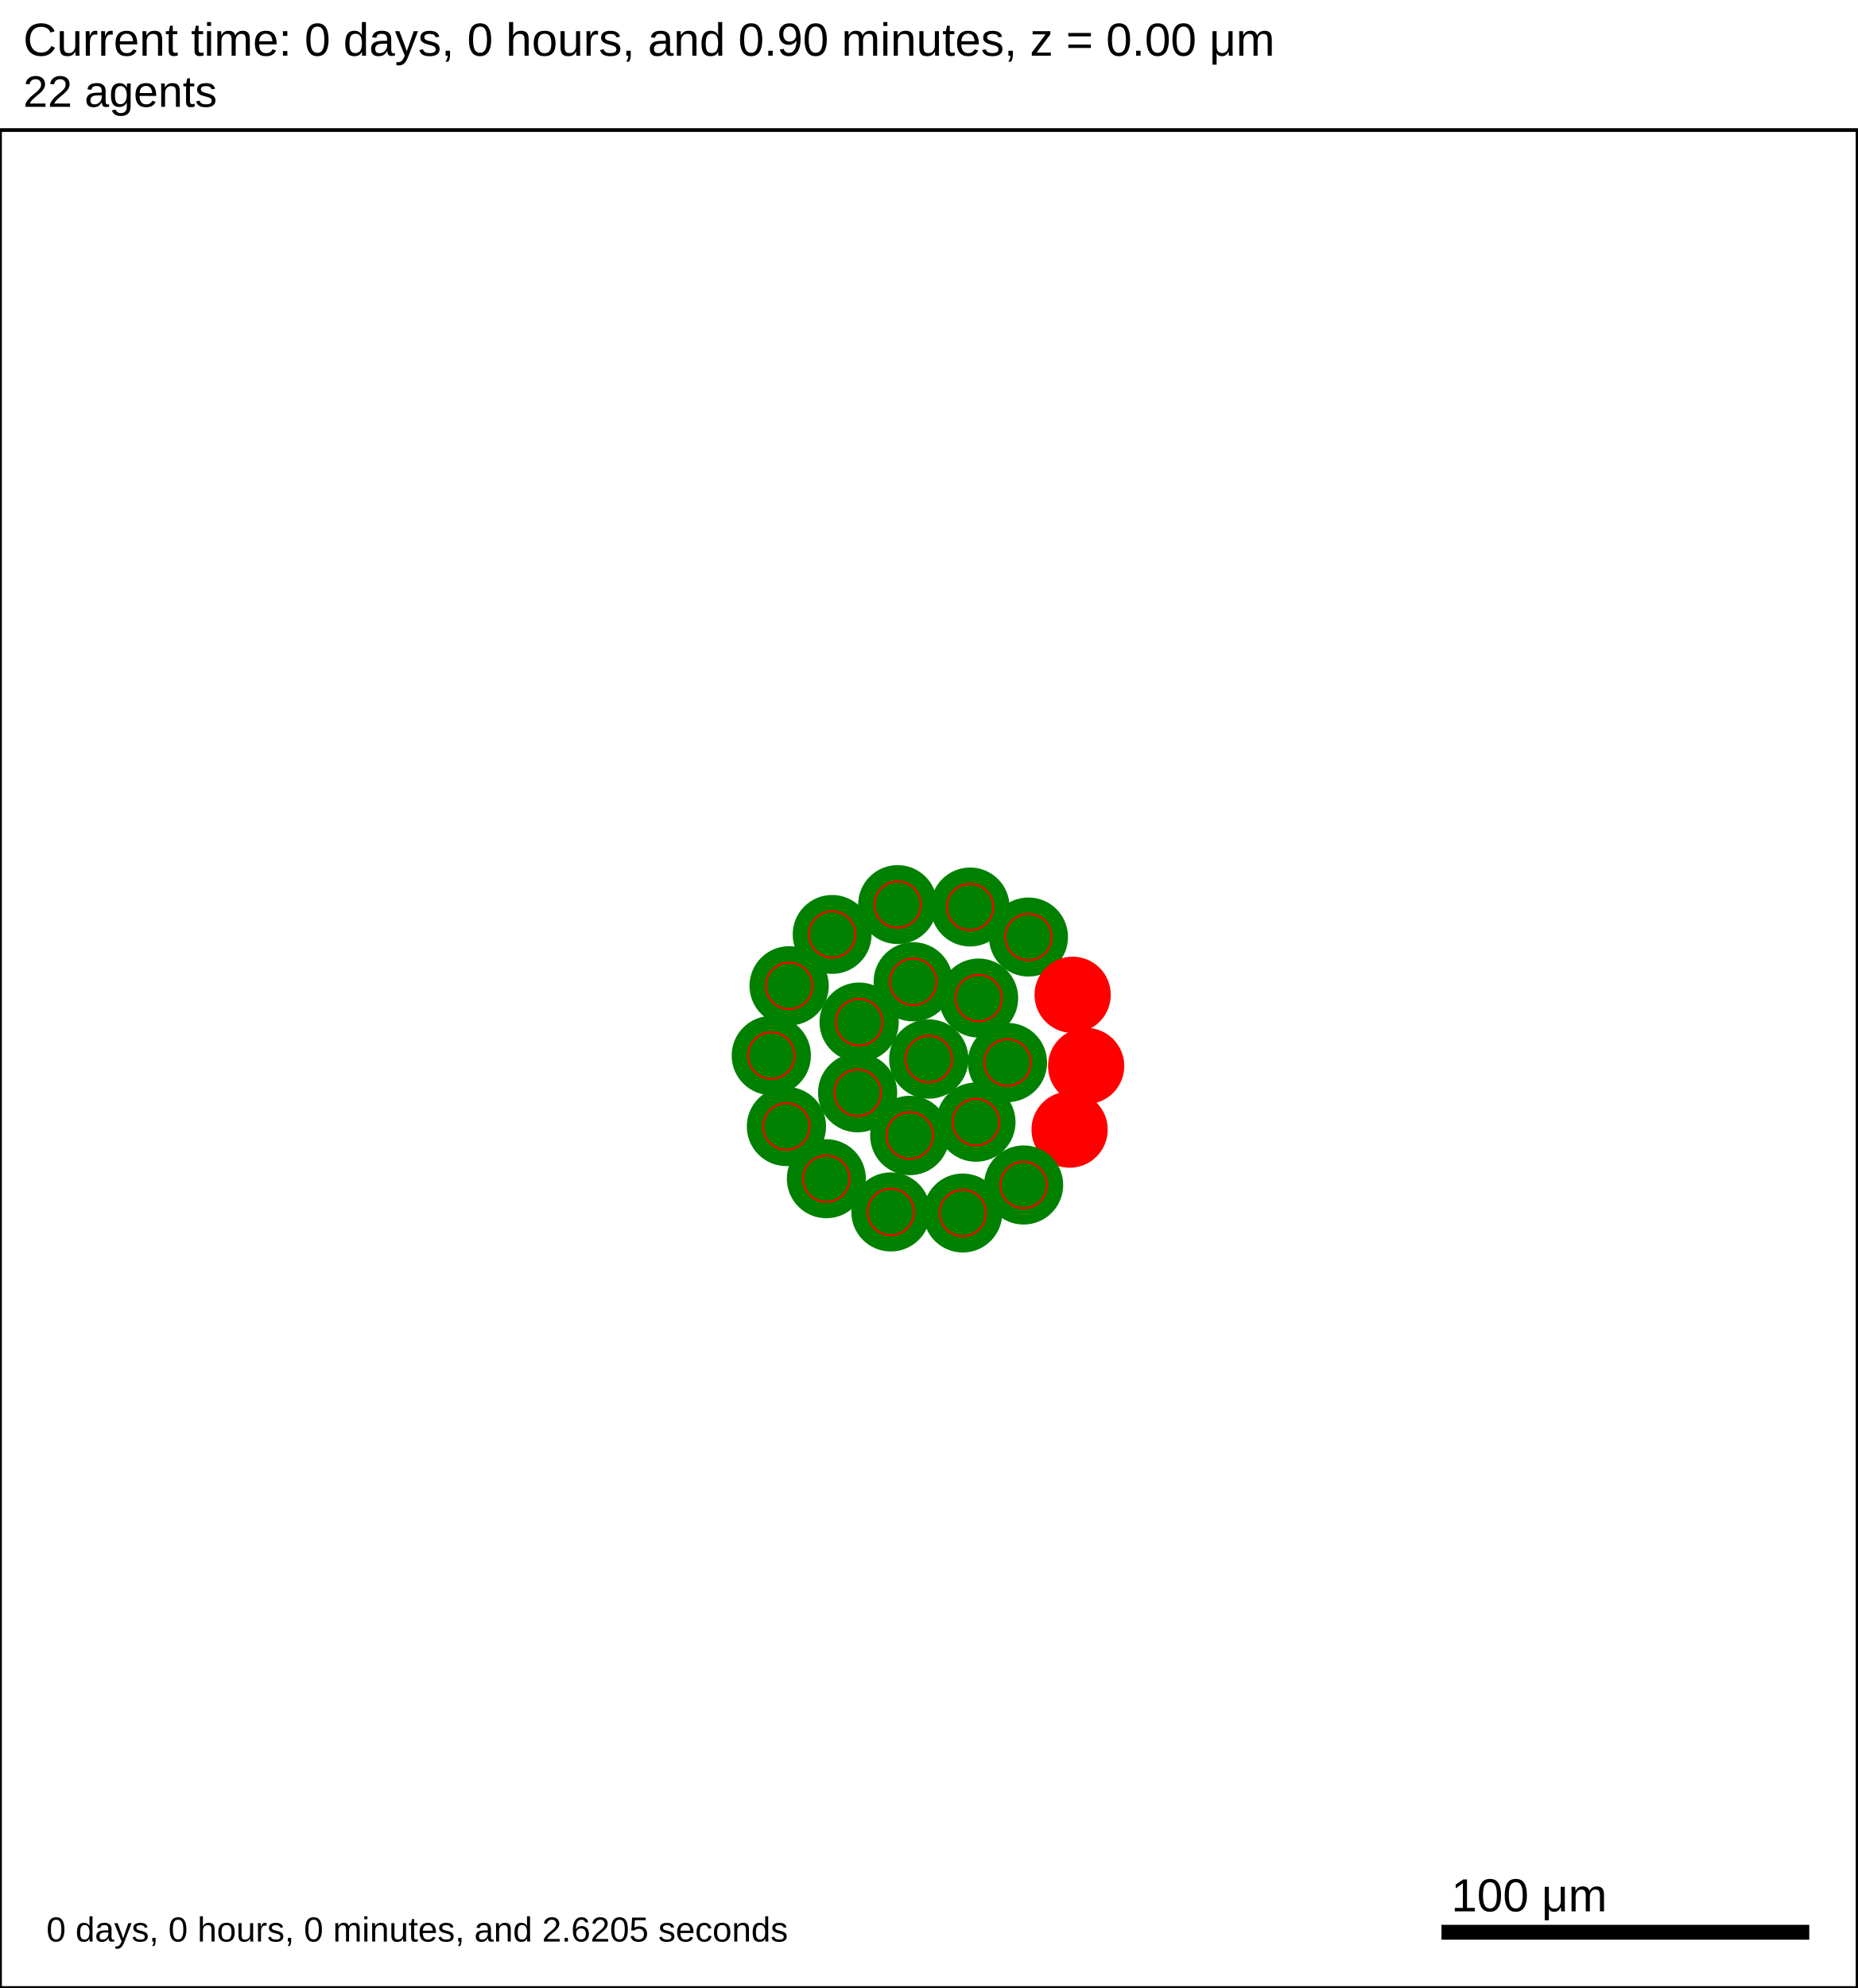
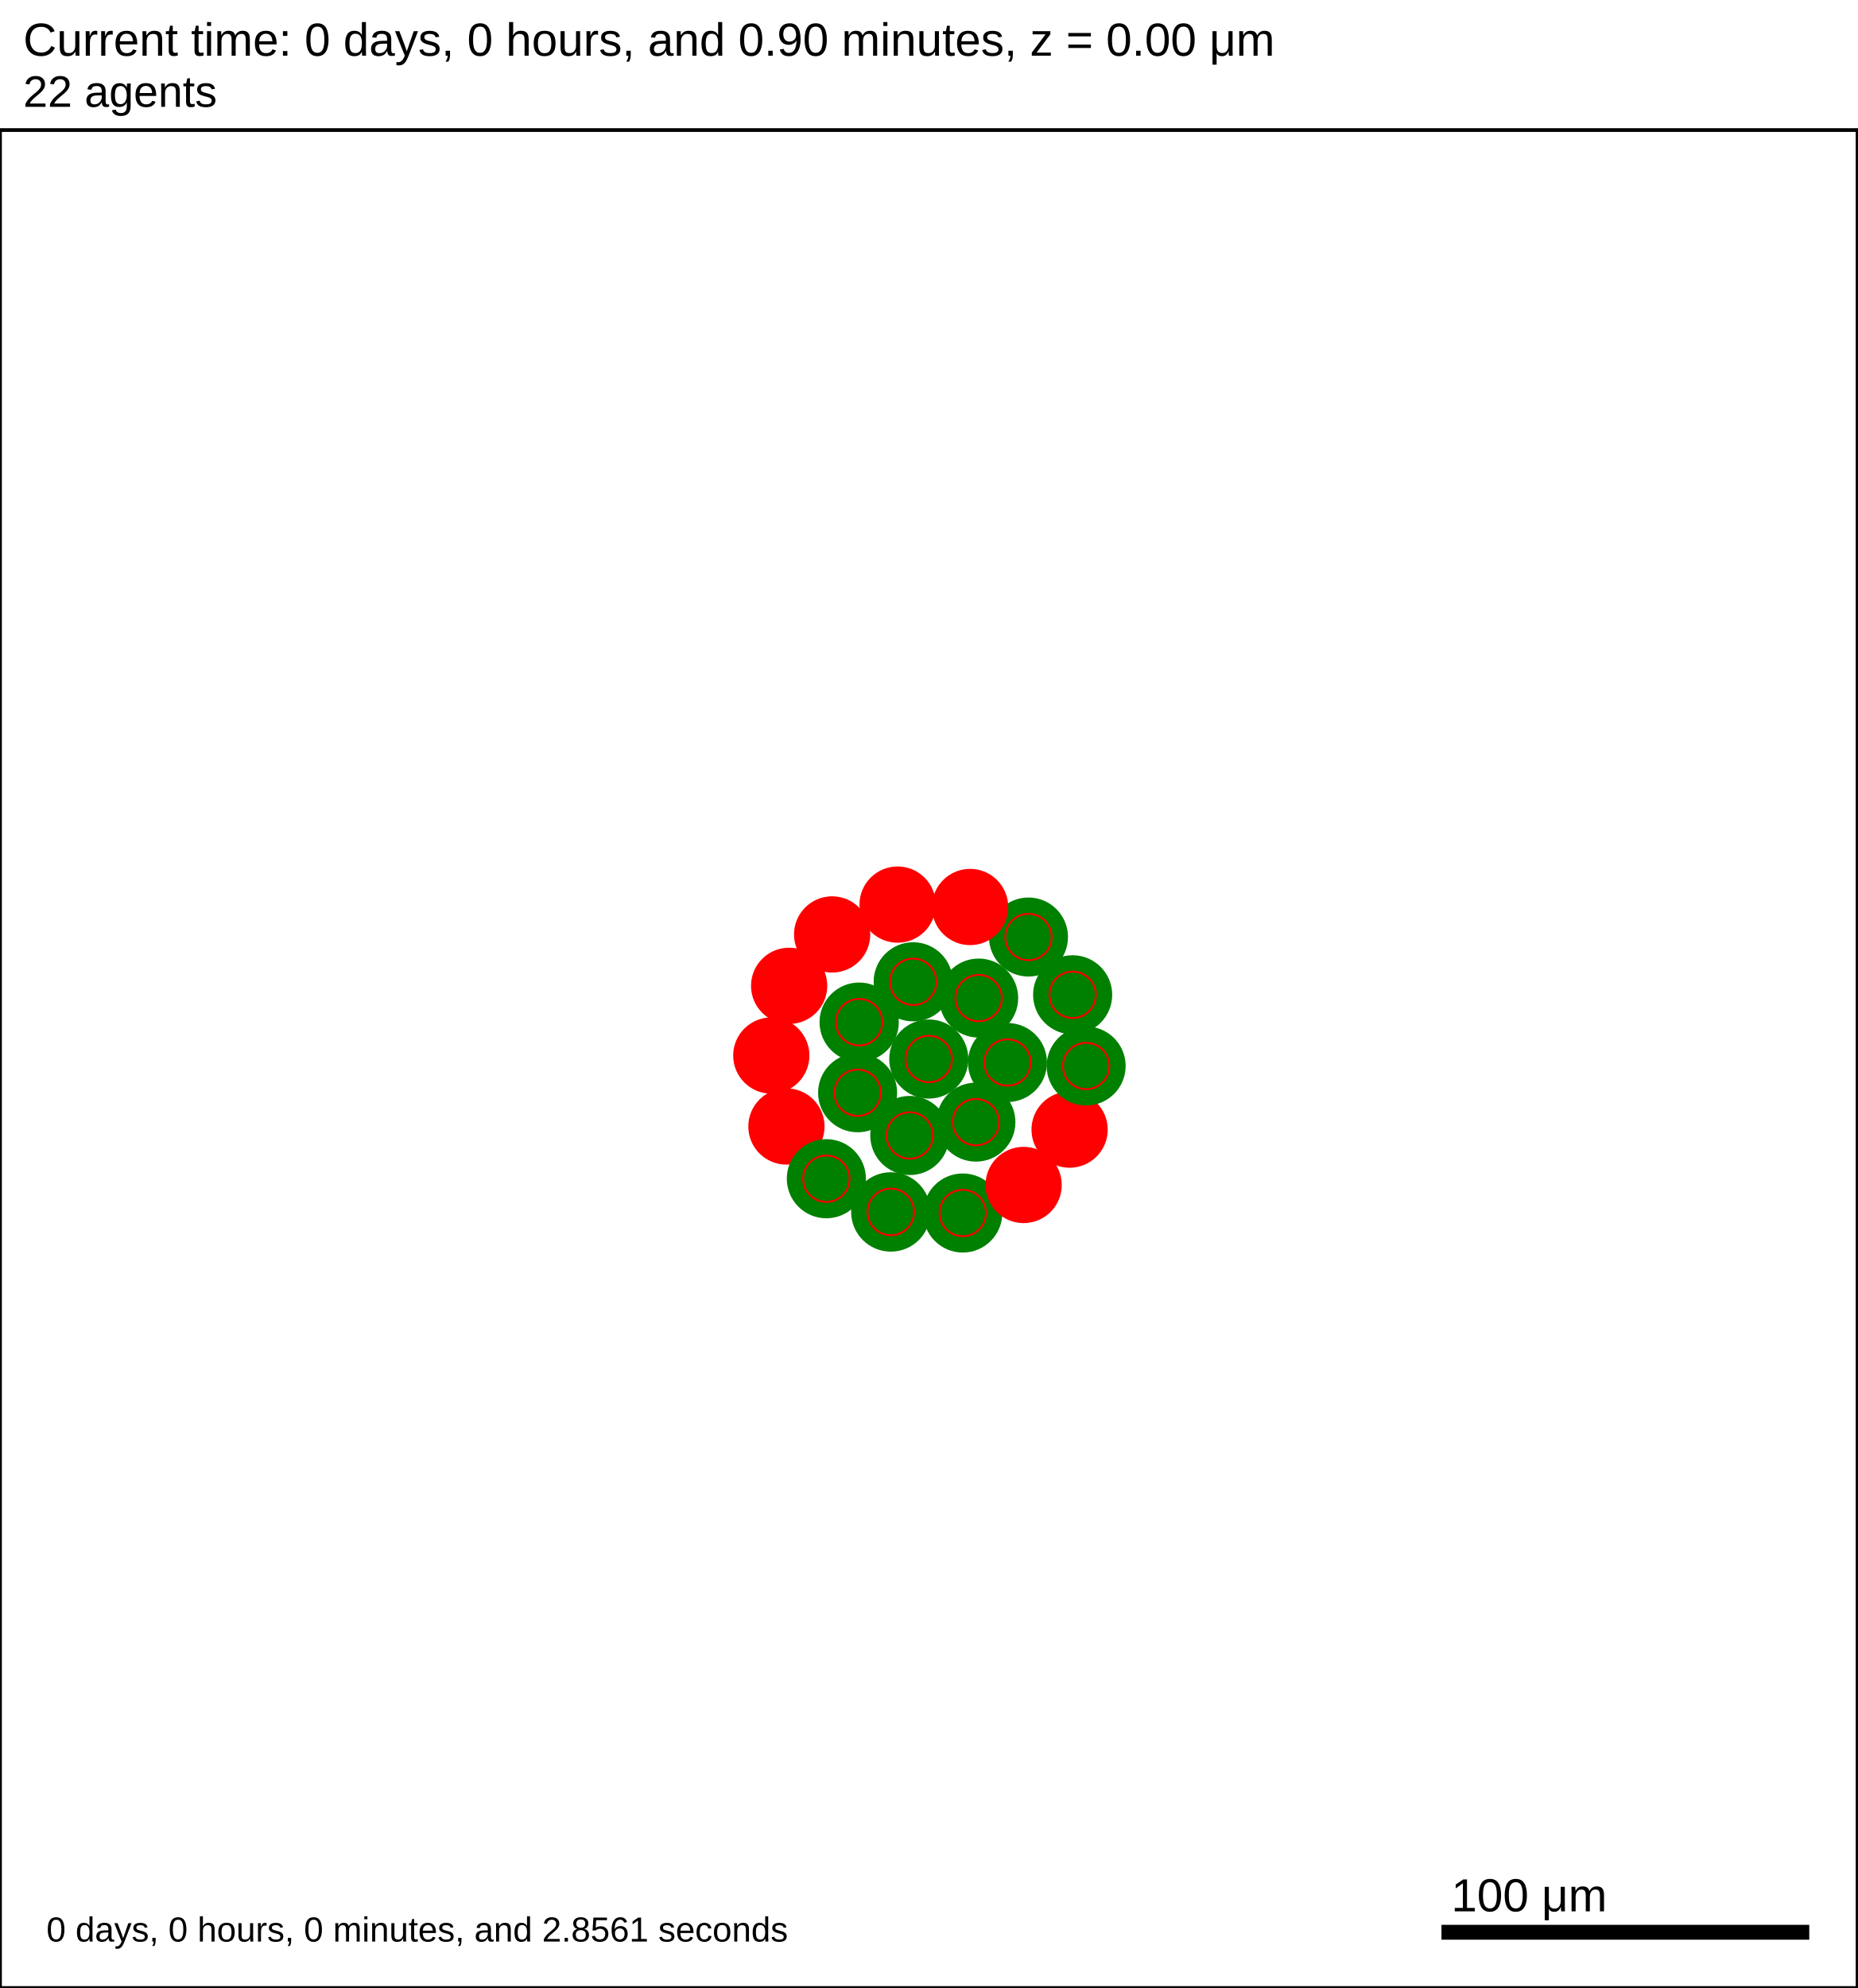
<svg xmlns="http://www.w3.org/2000/svg" version="1.1" width="500" height="535" id="svg2">
  <rect x="0" y="0" width="500" height="535" stroke-width="1" stroke="white" fill="white" />
  <text x="6.25" y="15" font-family="Arial" font-size="12.5" fill="black">
   Current time: 0 days, 0 hours, and 0.90 minutes, z = 0.00 μm
  </text>
  <text x="6.25" y="28.75" font-family="Arial" font-size="11.875" fill="black">
   22 agents
  </text>
  <g id="tissue" transform="translate(0,535) scale(1,-1)">
    <g id="ECM">
  </g>
    <g id="cells">
      <g id="cell0">
-         <circle cx="250" cy="250" r="10.428" stroke-width="0.5" stroke="green" fill="green" />
-         <circle cx="250" cy="250" r="6.262" stroke-width="0.5" stroke="red" fill="green" />
+         <circle cx="250" cy="250" r="10.397" stroke-width="0.5" stroke="green" fill="green" />
+         <circle cx="250" cy="250" r="6.243" stroke-width="0.5" stroke="red" fill="green" />
      </g>
      <g id="cell1">
-         <circle cx="230.842" cy="240.923" r="10.408" stroke-width="0.5" stroke="green" fill="green" />
-         <circle cx="230.842" cy="240.923" r="6.25" stroke-width="0.5" stroke="red" fill="green" />
+         <circle cx="230.842" cy="240.923" r="10.387" stroke-width="0.5" stroke="green" fill="green" />
+         <circle cx="230.842" cy="240.923" r="6.237" stroke-width="0.5" stroke="red" fill="green" />
      </g>
      <g id="cell2">
-         <circle cx="263.426" cy="266.406" r="10.391" stroke-width="0.5" stroke="green" fill="green" />
-         <circle cx="263.426" cy="266.406" r="6.239" stroke-width="0.5" stroke="red" fill="green" />
+         <circle cx="263.426" cy="266.406" r="10.387" stroke-width="0.5" stroke="green" fill="green" />
+         <circle cx="263.426" cy="266.406" r="6.237" stroke-width="0.5" stroke="red" fill="green" />
      </g>
      <g id="cell3">
-         <circle cx="244.892" cy="229.425" r="10.437" stroke-width="0.5" stroke="green" fill="green" />
-         <circle cx="244.892" cy="229.425" r="6.267" stroke-width="0.5" stroke="red" fill="green" />
+         <circle cx="244.892" cy="229.425" r="10.397" stroke-width="0.5" stroke="green" fill="green" />
+         <circle cx="244.892" cy="229.425" r="6.243" stroke-width="0.5" stroke="red" fill="green" />
      </g>
      <g id="cell4">
-         <circle cx="245.806" cy="270.781" r="10.408" stroke-width="0.5" stroke="green" fill="green" />
-         <circle cx="245.806" cy="270.781" r="6.25" stroke-width="0.5" stroke="red" fill="green" />
+         <circle cx="245.806" cy="270.781" r="10.397" stroke-width="0.5" stroke="green" fill="green" />
+         <circle cx="245.806" cy="270.781" r="6.243" stroke-width="0.5" stroke="red" fill="green" />
      </g>
      <g id="cell5">
-         <circle cx="262.688" cy="233.016" r="10.416" stroke-width="0.5" stroke="green" fill="green" />
-         <circle cx="262.688" cy="233.016" r="6.255" stroke-width="0.5" stroke="red" fill="green" />
+         <circle cx="262.688" cy="233.016" r="10.381" stroke-width="0.5" stroke="green" fill="green" />
+         <circle cx="262.688" cy="233.016" r="6.234" stroke-width="0.5" stroke="red" fill="green" />
      </g>
      <g id="cell6">
-         <circle cx="231.262" cy="259.916" r="10.424" stroke-width="0.5" stroke="green" fill="green" />
-         <circle cx="231.262" cy="259.916" r="6.259" stroke-width="0.5" stroke="red" fill="green" />
+         <circle cx="231.262" cy="259.916" r="10.42" stroke-width="0.5" stroke="green" fill="green" />
+         <circle cx="231.262" cy="259.916" r="6.257" stroke-width="0.5" stroke="red" fill="green" />
      </g>
      <g id="cell7">
-         <circle cx="271.179" cy="249.063" r="10.416" stroke-width="0.5" stroke="green" fill="green" />
-         <circle cx="271.179" cy="249.063" r="6.255" stroke-width="0.5" stroke="red" fill="green" />
+         <circle cx="271.179" cy="249.063" r="10.384" stroke-width="0.5" stroke="green" fill="green" />
+         <circle cx="271.179" cy="249.063" r="6.235" stroke-width="0.5" stroke="red" fill="green" />
      </g>
      <g id="cell8">
-         <circle cx="259.148" cy="208.561" r="10.381" stroke-width="0.5" stroke="green" fill="green" />
-         <circle cx="259.148" cy="208.561" r="6.234" stroke-width="0.5" stroke="red" fill="green" />
+         <circle cx="259.148" cy="208.561" r="10.391" stroke-width="0.5" stroke="green" fill="green" />
+         <circle cx="259.148" cy="208.561" r="6.239" stroke-width="0.5" stroke="red" fill="green" />
      </g>
      <g id="cell9">
-         <circle cx="211.683" cy="231.845" r="10.416" stroke-width="0.5" stroke="green" fill="green" />
-         <circle cx="211.683" cy="231.845" r="6.255" stroke-width="0.5" stroke="red" fill="green" />
+         <circle cx="211.683" cy="231.845" r="10.012" stroke-width="0.5" stroke="red" fill="red" />
+         <circle cx="211.683" cy="231.845" r="6.012" stroke-width="0.5" stroke="red" fill="red" />
      </g>
      <g id="cell10">
-         <circle cx="223.989" cy="283.53" r="10.37" stroke-width="0.5" stroke="green" fill="green" />
-         <circle cx="223.989" cy="283.53" r="6.227" stroke-width="0.5" stroke="red" fill="green" />
+         <circle cx="223.989" cy="283.53" r="10.012" stroke-width="0.5" stroke="red" fill="red" />
+         <circle cx="223.989" cy="283.53" r="6.012" stroke-width="0.5" stroke="red" fill="red" />
      </g>
      <g id="cell11">
-         <circle cx="276.837" cy="282.833" r="10.387" stroke-width="0.5" stroke="green" fill="green" />
-         <circle cx="276.837" cy="282.833" r="6.237" stroke-width="0.5" stroke="red" fill="green" />
+         <circle cx="276.837" cy="282.833" r="10.384" stroke-width="0.5" stroke="green" fill="green" />
+         <circle cx="276.837" cy="282.833" r="6.235" stroke-width="0.5" stroke="red" fill="green" />
      </g>
      <g id="cell12">
        <circle cx="287.906" cy="231.002" r="10.012" stroke-width="0.5" stroke="red" fill="red" />
        <circle cx="287.906" cy="231.002" r="6.012" stroke-width="0.5" stroke="red" fill="red" />
      </g>
      <g id="cell13">
-         <circle cx="239.783" cy="208.849" r="10.391" stroke-width="0.5" stroke="green" fill="green" />
-         <circle cx="239.783" cy="208.849" r="6.239" stroke-width="0.5" stroke="red" fill="green" />
+         <circle cx="239.783" cy="208.849" r="10.433" stroke-width="0.5" stroke="green" fill="green" />
+         <circle cx="239.783" cy="208.849" r="6.265" stroke-width="0.5" stroke="red" fill="green" />
      </g>
      <g id="cell14">
-         <circle cx="207.61" cy="250.938" r="10.416" stroke-width="0.5" stroke="green" fill="green" />
-         <circle cx="207.61" cy="250.938" r="6.255" stroke-width="0.5" stroke="red" fill="green" />
+         <circle cx="207.61" cy="250.938" r="10.012" stroke-width="0.5" stroke="red" fill="red" />
+         <circle cx="207.61" cy="250.938" r="6.012" stroke-width="0.5" stroke="red" fill="red" />
      </g>
      <g id="cell15">
-         <circle cx="241.613" cy="291.562" r="10.375" stroke-width="0.5" stroke="green" fill="green" />
-         <circle cx="241.613" cy="291.562" r="6.23" stroke-width="0.5" stroke="red" fill="green" />
+         <circle cx="241.613" cy="291.562" r="10.012" stroke-width="0.5" stroke="red" fill="red" />
+         <circle cx="241.613" cy="291.562" r="6.012" stroke-width="0.5" stroke="red" fill="red" />
      </g>
      <g id="cell16">
-         <circle cx="288.725" cy="267.282" r="10.012" stroke-width="0.5" stroke="red" fill="red" />
-         <circle cx="288.725" cy="267.282" r="6.012" stroke-width="0.5" stroke="red" fill="red" />
+         <circle cx="288.725" cy="267.282" r="10.397" stroke-width="0.5" stroke="green" fill="green" />
+         <circle cx="288.725" cy="267.282" r="6.243" stroke-width="0.5" stroke="red" fill="green" />
      </g>
      <g id="cell17">
-         <circle cx="275.531" cy="216.104" r="10.397" stroke-width="0.5" stroke="green" fill="green" />
-         <circle cx="275.531" cy="216.104" r="6.243" stroke-width="0.5" stroke="red" fill="green" />
+         <circle cx="275.531" cy="216.104" r="10.012" stroke-width="0.5" stroke="red" fill="red" />
+         <circle cx="275.531" cy="216.104" r="6.012" stroke-width="0.5" stroke="red" fill="red" />
      </g>
      <g id="cell18">
-         <circle cx="222.428" cy="217.789" r="10.384" stroke-width="0.5" stroke="green" fill="green" />
-         <circle cx="222.428" cy="217.789" r="6.235" stroke-width="0.5" stroke="red" fill="green" />
+         <circle cx="222.428" cy="217.789" r="10.397" stroke-width="0.5" stroke="green" fill="green" />
+         <circle cx="222.428" cy="217.789" r="6.243" stroke-width="0.5" stroke="red" fill="green" />
      </g>
      <g id="cell19">
-         <circle cx="212.413" cy="269.699" r="10.42" stroke-width="0.5" stroke="green" fill="green" />
-         <circle cx="212.413" cy="269.699" r="6.257" stroke-width="0.5" stroke="red" fill="green" />
+         <circle cx="212.413" cy="269.699" r="10.012" stroke-width="0.5" stroke="red" fill="red" />
+         <circle cx="212.413" cy="269.699" r="6.012" stroke-width="0.5" stroke="red" fill="red" />
      </g>
      <g id="cell20">
-         <circle cx="261.124" cy="290.915" r="10.375" stroke-width="0.5" stroke="green" fill="green" />
-         <circle cx="261.124" cy="290.915" r="6.23" stroke-width="0.5" stroke="red" fill="green" />
+         <circle cx="261.124" cy="290.915" r="10.012" stroke-width="0.5" stroke="red" fill="red" />
+         <circle cx="261.124" cy="290.915" r="6.012" stroke-width="0.5" stroke="red" fill="red" />
      </g>
      <g id="cell21">
-         <circle cx="292.359" cy="248.125" r="10.012" stroke-width="0.5" stroke="red" fill="red" />
-         <circle cx="292.359" cy="248.125" r="6.012" stroke-width="0.5" stroke="red" fill="red" />
+         <circle cx="292.359" cy="248.125" r="10.381" stroke-width="0.5" stroke="green" fill="green" />
+         <circle cx="292.359" cy="248.125" r="6.234" stroke-width="0.5" stroke="red" fill="green" />
      </g>
    </g>
  </g>
  <rect x="387.5" y="517.5" width="100" height="5" stroke-width="1" stroke="rgb(255,255,255)" fill="rgb(0,0,0)" />
  <text x="390.625" y="514.375" font-family="Arial" font-size="12.5" fill="black">
   100 μm
  </text>
  <text x="12.5" y="522.5" font-family="Arial" font-size="9.375" fill="black">
-    0 days, 0 hours, 0 minutes, and 2.6205 seconds
+    0 days, 0 hours, 0 minutes, and 2.8561 seconds
  </text>
  <rect x="0" y="35" width="500" height="500" stroke-width="1" stroke="rgb(0,0,0)" fill="none" />
</svg>
